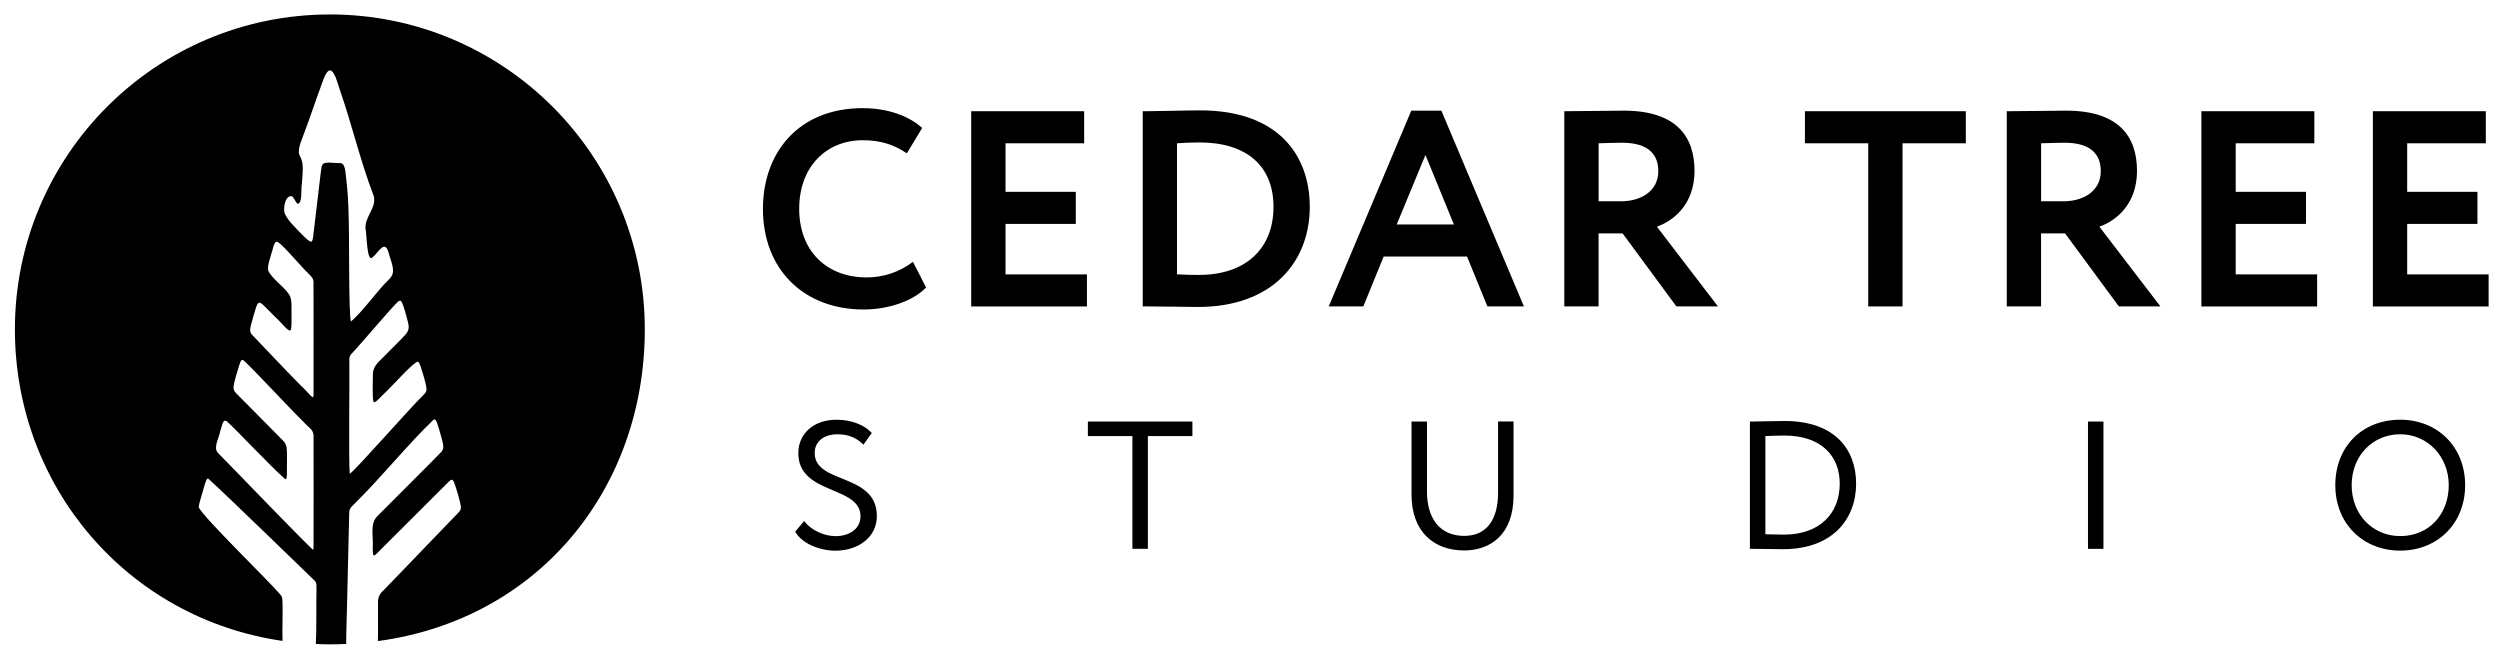
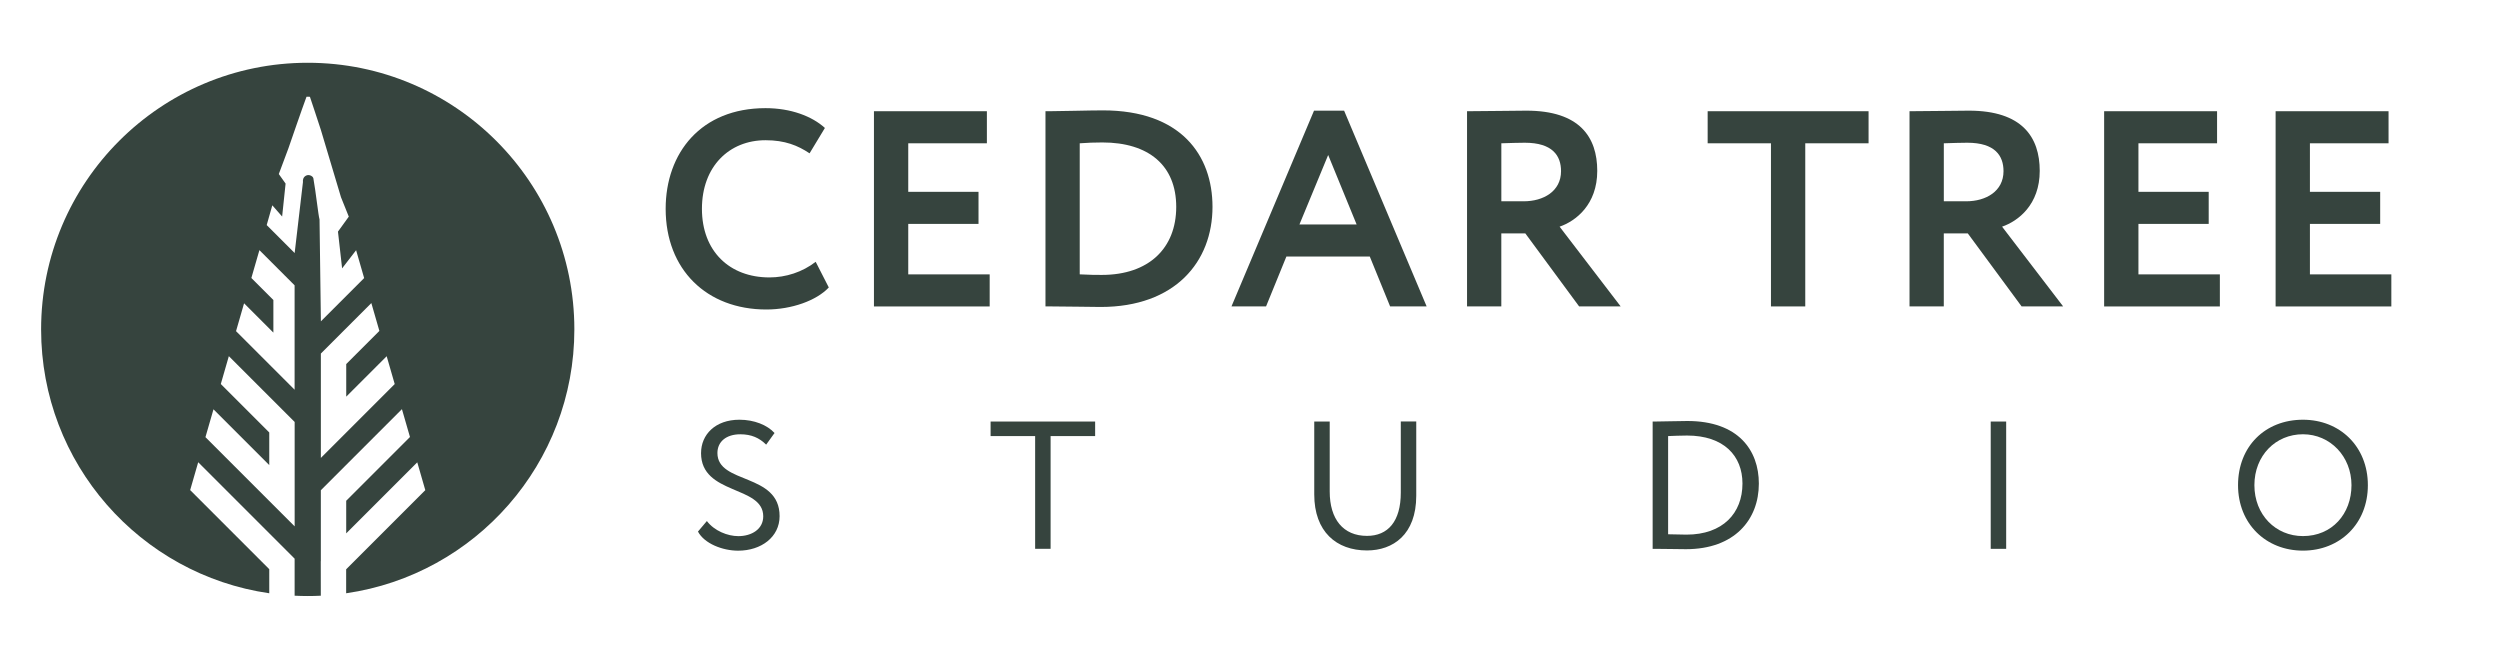
<svg xmlns="http://www.w3.org/2000/svg" id="Layer_1" data-name="Layer 1" viewBox="0 0 976.66 257.36">
  <g>
    <g>
-       <path d="M361.78,112.3c-4.79,5.12-14.49,8.61-24.4,8.61-23.31,0-39.33-15.58-39.33-39.33,0-21.9,13.84-39.33,39-39.33,9.91,0,18.19,3.16,23.21,7.74l-5.99,9.91c-4.58-3.05-9.59-5.12-17.21-5.12-14.16,0-24.84,10.24-24.84,26.8s10.79,26.8,26.36,26.8c6.43,0,12.86-2.07,18.08-6.1l5.12,10.02Z" />
-       <path d="M379.42,43.45h44.12v12.53h-30.72v18.96h27.45v12.53h-27.45v19.72h31.81v12.53h-45.21V43.45Z" />
-       <path d="M446.42,43.45h1.42c4.58,0,15.47-.33,21.03-.33,30.5,0,42.81,17.54,42.81,37.69,0,21.46-14.6,39.11-43.69,39.11-4.57,0-13.07-.22-20.04-.22h-1.52V43.45ZM459.81,55.98v51.2c3.7.22,6.75.22,8.61.22,18.41,0,29.09-10.46,29.09-26.58s-10.68-25.17-28.87-25.17c-3.16,0-5.77.11-8.82.33Z" />
-       <path d="M551.32,43.23h11.77l32.25,76.48h-14.27l-7.95-19.5h-32.57l-7.95,19.5h-13.51l32.25-76.48ZM545.65,87.68h22.33l-11.11-27.13-11.22,27.13Z" />
-       <path d="M611.12,119.71V43.45c4.25,0,21.03-.22,23.2-.22,20.81,0,27.67,10.35,27.67,23.53s-8.39,19.61-14.71,21.79l23.86,31.16h-16.23l-21.03-28.54h-9.37v28.54h-13.4ZM624.52,55.98v22.66h8.72c7.74,0,14.6-3.92,14.6-11.77,0-5.99-3.27-11.11-14.16-11.11-2.5,0-5.55.11-9.15.22Z" />
-       <path d="M705.12,43.45h62.86v12.53h-24.73v63.73h-13.4v-63.73h-24.73v-12.53Z" />
-       <path d="M783.98,119.71V43.45c4.25,0,21.03-.22,23.2-.22,20.81,0,27.67,10.35,27.67,23.53s-8.39,19.61-14.71,21.79l23.86,31.16h-16.23l-21.03-28.54h-9.37v28.54h-13.4ZM797.38,55.98v22.66h8.72c7.74,0,14.6-3.92,14.6-11.77,0-5.99-3.27-11.11-14.16-11.11-2.5,0-5.55.11-9.15.22Z" />
-       <path d="M860.01,43.45h44.12v12.53h-30.72v18.96h27.45v12.53h-27.45v19.72h31.81v12.53h-45.21V43.45Z" />
-       <path d="M927,43.45h44.12v12.53h-30.72v18.96h27.45v12.53h-27.45v19.72h31.81v12.53h-45.21V43.45Z" />
+       <path d="M323.78,112.3c-4.79,5.12-14.49,8.61-24.4,8.61-23.31,0-39.33-15.58-39.33-39.33,0-21.9,13.84-39.33,39-39.33,9.91,0,18.19,3.16,23.21,7.74l-5.99,9.91c-4.58-3.05-9.59-5.12-17.21-5.12-14.16,0-24.84,10.24-24.84,26.8s10.79,26.8,26.36,26.8c6.43,0,12.86-2.07,18.08-6.1l5.12,10.02Z" style="fill: #36443e;" />
+       <path d="M341.42,43.45h44.12v12.53h-30.72v18.96h27.45v12.53h-27.45v19.72h31.81v12.53h-45.21V43.45Z" style="fill: #36443e;" />
+       <path d="M408.42,43.45h1.42c4.58,0,15.47-.33,21.03-.33,30.5,0,42.81,17.54,42.81,37.69,0,21.46-14.6,39.11-43.69,39.11-4.57,0-13.07-.22-20.04-.22h-1.52V43.45ZM421.81,55.98v51.2c3.7.22,6.75.22,8.61.22,18.41,0,29.09-10.46,29.09-26.58s-10.68-25.17-28.87-25.17c-3.16,0-5.77.11-8.82.33Z" style="fill: #36443e;" />
+       <path d="M513.32,43.23h11.77l32.25,76.48h-14.27l-7.95-19.5h-32.57l-7.95,19.5h-13.51l32.25-76.48ZM507.65,87.68h22.33l-11.11-27.13-11.22,27.13Z" style="fill: #36443e;" />
+       <path d="M573.12,119.71V43.45c4.25,0,21.03-.22,23.2-.22,20.81,0,27.67,10.35,27.67,23.53s-8.39,19.61-14.71,21.79l23.86,31.16h-16.23l-21.03-28.54h-9.37v28.54h-13.4ZM586.52,55.98v22.66h8.72c7.74,0,14.6-3.92,14.6-11.77,0-5.99-3.27-11.11-14.16-11.11-2.5,0-5.55.11-9.15.22Z" style="fill: #36443e;" />
+       <path d="M667.12,43.45h62.86v12.53h-24.73v63.73h-13.4v-63.73h-24.73v-12.53Z" style="fill: #36443e;" />
+       <path d="M745.98,119.71V43.45c4.25,0,21.03-.22,23.2-.22,20.81,0,27.67,10.35,27.67,23.53s-8.39,19.61-14.71,21.79l23.86,31.16h-16.23l-21.03-28.54h-9.37v28.54h-13.4ZM759.38,55.98v22.66h8.72c7.74,0,14.6-3.92,14.6-11.77,0-5.99-3.27-11.11-14.16-11.11-2.5,0-5.55.11-9.15.22Z" style="fill: #36443e;" />
+       <path d="M822.01,43.45h44.12v12.53h-30.72v18.96h27.45v12.53h-27.45v19.72h31.81v12.53h-45.21V43.45Z" style="fill: #36443e;" />
+       <path d="M889,43.45h44.12v12.53h-30.72v18.96h27.45v12.53h-27.45v19.72h31.81v12.53h-45.21V43.45Z" style="fill: #36443e;" />
    </g>
    <g>
-       <path d="M311.88,176.97c0-7.17,5.54-13,14.99-13,5.75,0,10.87,2.06,13.71,5.19l-3.27,4.55c-2.63-2.63-5.76-4.05-10.09-4.05-5.54,0-8.95,2.91-8.95,7.32,0,12.29,24.29,7.67,24.29,24.65,0,8.17-7.17,13.5-16.19,13.5-6.11,0-13.21-2.77-15.7-7.46l3.48-4.12c2.91,3.84,8.1,5.9,12.29,5.9,5.18,0,9.73-2.7,9.73-7.74,0-12.15-24.3-8.24-24.3-24.72Z" />
-       <path d="M424.98,164.68h40.85v5.68h-17.4v44.04h-6.04v-44.04h-17.4v-5.68Z" />
-       <path d="M591.28,193.66c0,15.2-9.09,21.38-19.25,21.38-11.93,0-20.6-7.32-20.6-21.88v-28.49h6.04v27.35c0,10.8,5.26,17.33,14.56,17.33,8.17,0,13.21-5.61,13.21-16.91v-27.78h6.04v28.98Z" />
-       <path d="M683.63,164.68h.85c3.27,0,8.67-.21,12.72-.21,19.89,0,27.92,11.44,27.92,24.44,0,14.14-9.52,25.64-28.49,25.64-3.34,0-8.03-.14-12.22-.14h-.78v-49.73ZM689.67,170.36v38.36c3.27.07,6.32.14,7.17.14,14.21,0,21.88-8.38,21.88-19.96,0-10.8-7.25-18.75-21.67-18.75-2.98,0-4.9.14-7.39.21Z" />
-       <path d="M815.7,164.68h6.04v49.73h-6.04v-49.73Z" />
-       <path d="M937.68,163.97c14.42,0,25.36,10.44,25.36,25.57s-10.94,25.57-25.36,25.57-25.36-10.44-25.36-25.57,10.58-25.57,25.36-25.57ZM937.68,209.43c11.37,0,18.96-8.67,18.96-19.89s-8.31-19.89-18.96-19.89-18.97,8.31-18.97,19.89,8.31,19.89,18.97,19.89Z" />
+       <path d="M273.88,176.97c0-7.17,5.54-13,14.99-13,5.75,0,10.87,2.06,13.71,5.19l-3.27,4.55c-2.63-2.63-5.76-4.05-10.09-4.05-5.54,0-8.95,2.91-8.95,7.32,0,12.29,24.29,7.67,24.29,24.65,0,8.17-7.17,13.5-16.19,13.5-6.11,0-13.21-2.77-15.7-7.46l3.48-4.12c2.91,3.84,8.1,5.9,12.29,5.9,5.18,0,9.73-2.7,9.73-7.74,0-12.15-24.3-8.24-24.3-24.72Z" style="fill: #36443e;" />
+       <path d="M386.98,164.68h40.85v5.68h-17.4v44.04h-6.04v-44.04h-17.4v-5.68Z" style="fill: #36443e;" />
+       <path d="M553.28,193.66c0,15.2-9.09,21.38-19.25,21.38-11.93,0-20.6-7.32-20.6-21.88v-28.49h6.04v27.35c0,10.8,5.26,17.33,14.56,17.33,8.17,0,13.21-5.61,13.21-16.91v-27.78h6.04v28.98Z" style="fill: #36443e;" />
+       <path d="M645.63,164.68h.85c3.27,0,8.67-.21,12.72-.21,19.89,0,27.92,11.44,27.92,24.44,0,14.14-9.52,25.64-28.49,25.64-3.34,0-8.03-.14-12.22-.14h-.78v-49.73ZM651.67,170.36v38.36c3.27.07,6.32.14,7.17.14,14.21,0,21.88-8.38,21.88-19.96,0-10.8-7.25-18.75-21.67-18.75-2.98,0-4.9.14-7.39.21Z" style="fill: #36443e;" />
+       <path d="M777.7,164.68h6.04v49.73h-6.04v-49.73Z" style="fill: #36443e;" />
+       <path d="M899.68,163.97c14.42,0,25.36,10.44,25.36,25.57s-10.94,25.57-25.36,25.57-25.36-10.44-25.36-25.57,10.58-25.57,25.36-25.57ZM899.68,209.43c11.37,0,18.96-8.67,18.96-19.89s-8.31-19.89-18.96-19.89-18.97,8.31-18.97,19.89,8.31,19.89,18.97,19.89Z" style="fill: #36443e;" />
    </g>
  </g>
-   <path d="M128.86,5.65C60.91,5.65,5.82,60.73,5.82,128.68c0,61.34,43.82,112.91,104.55,121.7-.19-4.82.26-12.16-.11-16.66-.13-.71-.43-1.11-.91-1.63-4.55-5.37-29.44-29.47-31.71-33.86v-.22c.22-1.73.83-3.28,1.5-5.78.63-2.18,1.15-4.05,1.53-4.78.17-.33.35-.59.7-.46,8.9,8.08,37.72,36.25,41.73,40.03.72,1.02.47,1.54.54,3.32-.15,5,.06,16.18-.25,21.24,1.81.08,3.64.14,5.47.14,2.15,0,4.27-.06,6.38-.15,0-5.06.34-12.87.41-18.35.24-10.08.48-20.46.72-30.44.15-4.3-.31-3.56,2.63-6.5,10.12-10,20.53-22.9,30.38-32.33.57-.33.95.11,1.44,1.46.61,1.77,1.57,5.1,2.08,7.18.35,1.68.53,2.6-.37,3.81-3.44,3.68-20.52,20.56-25.17,25.31-2.99,2.98-1.37,8.26-1.76,12.31.11,2.39-.05,3.65,1.25,2.56,4.11-3.99,24.15-24.2,28.69-28.63.79-.71,1.27-.82,1.81.38.74,1.84,2.47,7.53,2.7,9.68v.25c0,.83-.34,1.32-.88,1.91-4.48,4.69-21.26,22.07-29.36,30.48-1.77,1.52-2.25,3.11-2.14,5.36-.07,3.41.09,10.65-.04,14.44,63.04-8.52,104.27-59.78,104.27-121.77,0-67.95-55.09-123.04-123.04-123.04ZM98.02,127.06c.48-1.85,1.38-5.02,2-6.95,1.01-3.1,1.88-1.85,4.15.35.88.88,1.92,1.93,2.96,2.99,3.34,2.97,5.91,7,6.57,5.21.33-2.07.12-4.43.18-6.6-.07-2.8.39-5.63-1.52-7.81-1.81-2.42-6.45-5.83-7.55-8.53l-.07-.31c-.29-1.8.86-4.62,1.38-6.69.6-1.39.72-4.31,2.21-4.33,2.9,1.89,9.14,9.68,12.37,12.67,1.16,1.27,1.64,1.59,1.77,2.95.06,5.08.02,38.55.02,44.25.03,2.36-1.4-.38-4.98-3.64-6.1-6.16-15.79-16.5-18.86-19.65-1.15-1.16-1.04-2.17-.62-3.89ZM122.48,213.94c-.06.43.03.85-.34.75-8.75-8.47-32.69-33.48-37.07-37.83-1.82-2.1.56-5.9,1.01-8.6.63-1.51.84-4.76,2.49-3.7,2.98,2.51,17.38,17.91,22.88,22.65.45.15.59-.51.64-1.99.04-1.95.03-5.46.02-7.81-.06-2.26,0-3.62-1.42-5.15-3.14-3.29-14.84-14.94-18.32-18.52-.59-.64-1.04-1.17-1.13-2.01l-.02-.26c.07-2.15,1.58-6.44,2.2-8.68.54-1.29.56-2.45,1.63-2.11,4.46,4.01,16.59,17.3,23.54,24.14,1.96,2.31,3.62,2.7,3.9,5.15.04,5.07.03,38.96,0,43.97ZM136.17,82.92c-.11-3.88-.37-8.63-.89-12.86-.37-2.52-.25-6.48-2.53-6.36-3.16.17-6.8-1.19-7.15,1.66-.3,1.79-.43,3.43-.68,5.34-.57,4.82-1.39,11.72-2,16.84-.55,3.95-.55,6.78-1.33,6.9-1.35-.2-3.4-2.79-4.86-4.09-2.08-2.26-4.01-3.96-5.37-6.68-.93-1.91-.03-7.4,2.57-7.03.75.11,1.72,2.88,2.44,2.97,1.86-.31,1.13-5.94,1.56-7.82.16-1.5.2-2.93.29-4.22.46-7.18-2.03-5.65-1.37-9.54.26-1.61.92-3.21,1.49-4.73,2.79-7.28,4.87-13.87,8.05-22.36,3.32-8.79,5.39,1.67,6.73,5.19,4.31,12.54,7.71,26.82,12.52,39.44,2.38,5.29-3.61,8.97-2.79,14.19.44,1.71.43,12.75,2.59,10.87,2.47-1.95,4.89-7.48,6.46-1.63.83,3.41,3.15,7.33.15,10.04-4.27,4.02-10.7,13.14-14.9,16.49h-.09c-.94-4.19-.51-34.91-.9-42.59ZM165.58,154.14c-5.6,5.44-25.39,28.1-28.9,30.96l-.05-.02c-.46-4.63-.03-37.69-.16-44.45.03-.86.08-1.43.59-2.12,4.94-5.26,15.01-17.39,18.49-20.74.45-.33.88-.48,1.26.03,1.11,1.97,1.9,5.68,2.57,8.07.82,3.15-.13,4.13-2.96,6.93-2.23,2.24-4.72,4.75-6.91,6.96-2.22,2.19-3.9,3.71-3.84,6.78,0,2.33-.24,8.19.18,10.21.32,1.1,1.45-.23,3.64-2.42,4.53-4.22,10.32-11.11,13.44-13.02.9.03,1.08,1.05,1.45,1.97.72,2.53,2.16,6.48,2.24,8.92-.05.85-.48,1.34-1.05,1.95Z" />
+   <path d="M120.23,24.52c-57.53,0-104.17,46.64-104.17,104.17,0,52.42,38.72,95.79,89.13,103.08v-9.41l-30.9-30.9,3.14-10.88,37.67,37.67v14.47c1.7.08,3.41.13,5.12.13s3.42-.04,5.11-.13l-.02-13.47h.03v-27.73l31.68-31.68,3.14,10.88-24.91,24.91v12.74l27.76-27.76,3.14,10.88-30.92,30.92v9.36c50.42-7.28,89.15-50.66,89.15-103.08,0-57.53-46.64-104.17-104.17-104.17ZM115.1,205.62l-34.84-34.84,3.14-10.88,21.79,21.79v-12.74l-18.93-18.93,3.14-10.88,25.71,25.71v40.78ZM115.1,152.26l-22.89-22.89,3.14-10.88,11.45,11.45v-12.74l-8.6-8.6,3.14-10.88,13.75,13.75v40.78ZM124.82,85.68c-.45-1.41-1.45-10.84-2.41-16.08-.34-.92-1.35-1.21-1.96-1.21-.74,0-2.34.63-2.1,2.77l-3.24,27.69-10.92-10.92,2.19-7.72,3.84,4.38,1.35-12.87-2.65-3.73,3.77-10.09s5.56-16.16,7.05-20.1c.19,0,.38-.01.57-.01.26,0,.51.02.76.02.88,2.52,2.74,8.29,4.28,12.93l7.86,26.3h0s3.05,7.59,3.05,7.59l-4.23,5.85,1.62,14.36,5.47-7.09,3.14,10.88-16.9,16.9-.53-39.85ZM125.35,178.9v-40.78l19.72-19.72,3.14,10.88-12.95,12.94v12.74l15.8-15.8,3.14,10.88-28.85,28.85Z" style="fill: #36443e;" />
</svg>
